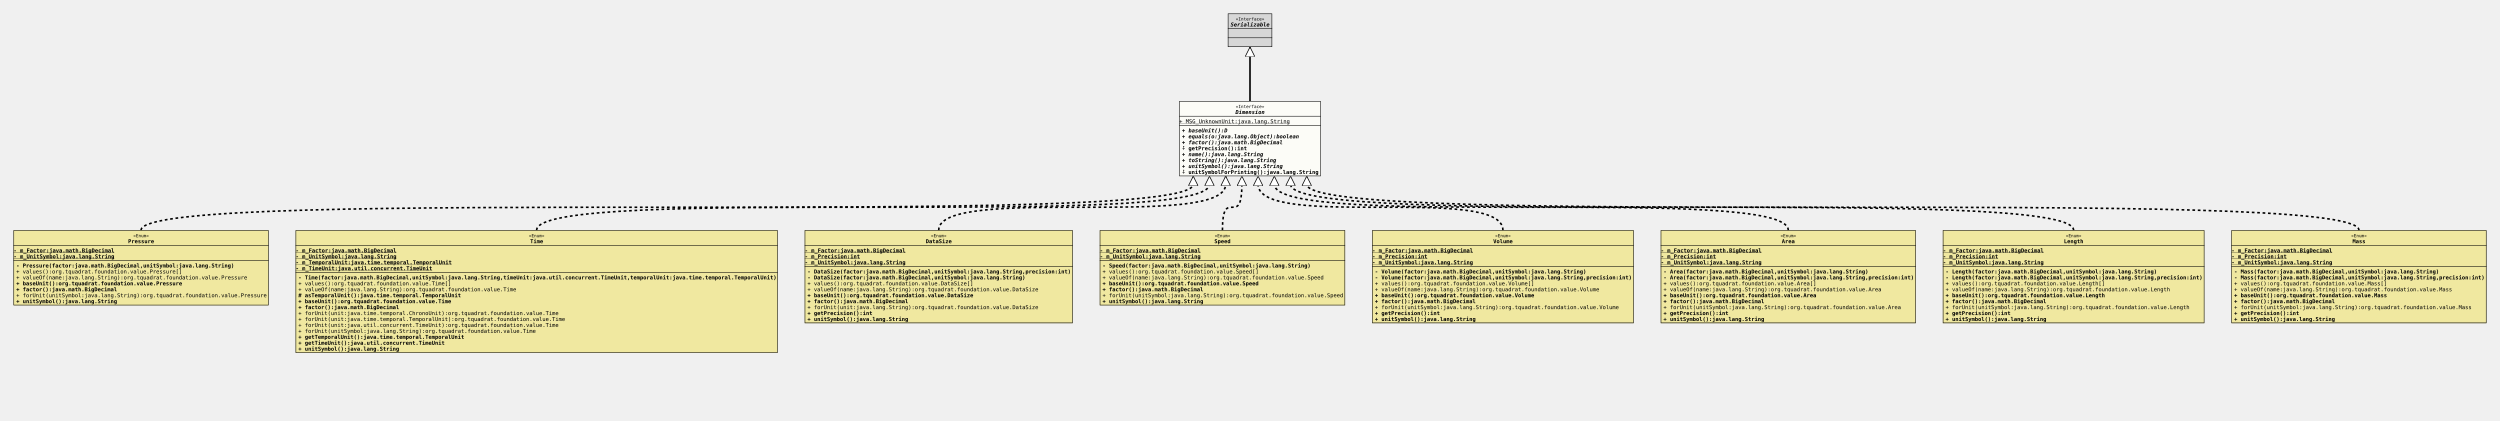
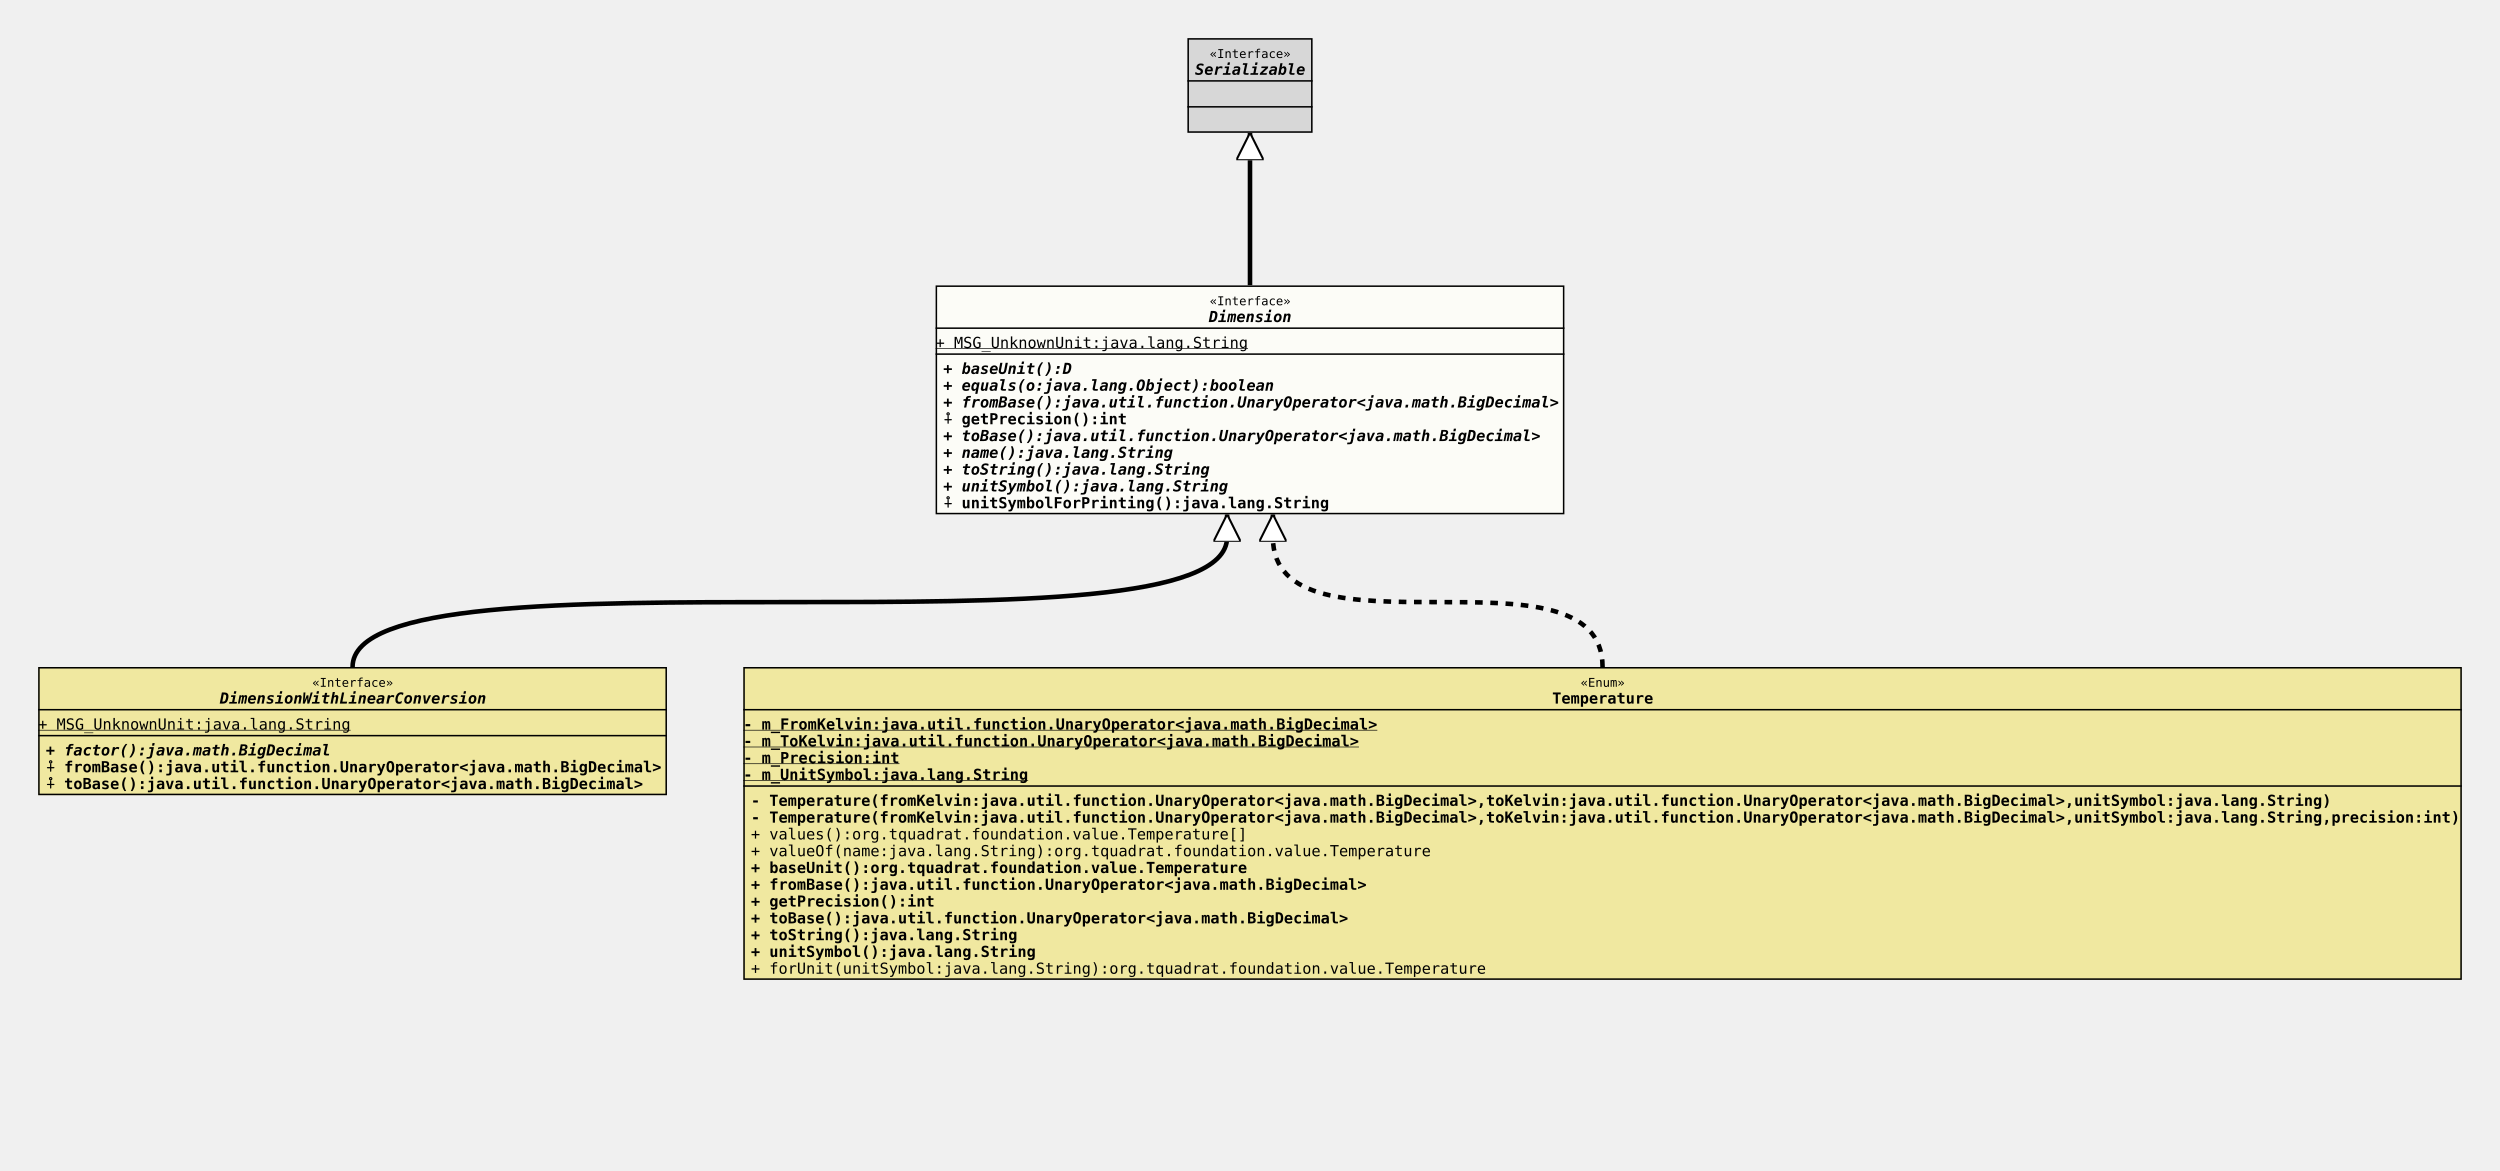
- <svg xmlns="http://www.w3.org/2000/svg" xmlns:xlink="http://www.w3.org/1999/xlink" version="1.1" baseProfile="full" width="4626.000" height="778.000">
+ <svg xmlns="http://www.w3.org/2000/svg" xmlns:xlink="http://www.w3.org/1999/xlink" version="1.1" baseProfile="full" width="1638.000" height="767.000">
  <defs>
    <style>
            line
            {
              stroke: black;
            }
            line.separator
            {
              stroke:       black;
              stroke-width: 1;
            }
            marker
            {
              fill: white;
            }
            path
            {
              fill:   white;
              stroke: black;
            }
            path.implementation
            {
              fill:             none;
              stroke-dasharray: 5,5;
              stroke-width:     3;
            }
            path.inheritance
            {
              fill:         none;
              stroke-width: 3;
            }
            rect
            {
              fill:         none;
              stroke:       black;
              stroke-width: 2;
            }
            rect.externalClass
            {
              fill:         #D0D0D0;
              fill-opacity: 0.8;
            }
            rect.focusClass
            {
              fill:         #FFFFF9;
              fill-opacity: 0.8;
            }
            rect.otherClass
            {
              fill:         #F0E68C;
              fill-opacity: 0.8;
            }
            rect.template
            {
              fill:             #FFFFFF;
              fill-opacity:     1.0;
              stroke-dasharray: 3,3;
            }
            text
            {
              font-family: monospace;
              font-size:   10px;
              font-weight: bold;
            }
            text.abstract
            {
              font-style: italic;
            }
            text.final
            {
              text-decoration: underline;
            }
            text.static
            {
              font-weight: normal;
            }
            text.stereotype
            {
              font-size:   8px;
              font-weight: normal;
            }
            </style>
    <marker id="inheritance" viewBox="0,0,40,40" markerUnits="strokeWidth" refX="40" refY="20" markerWidth="6" markerHeight="6" orient="auto">
      <path d="M40,20 l-40,-20 v40 Z" fill="#ffffff" stroke="#000000" stroke-width="3" />
    </marker>
    <marker id="implementation" viewBox="0,0,40,40" markerUnits="strokeWidth" refX="40" refY="20" markerWidth="6" markerHeight="6" orient="auto">
      <path d="M40,20 l-40,-20 v40 Z" fill="#ffffff" stroke="#000000" stroke-width="3" />
    </marker>
    <clipPath id="ID000001">
-       <rect class="focusClass" height="139.000" width="262.000" x="0.000" y="0.000" />
+       <rect class="focusClass" height="150.000" width="412.000" x="0.000" y="0.000" />
    </clipPath>
    <symbol id="org.tquadrat.foundation.value.api.Dimension">
      <g>
        <g class="focusClass" clip-path="url(#ID000001)">
-           <rect x="0.000" y="0.000" width="262.000" height="139.000" class="focusClass" />
-           <line x1="0.000" y1="28.000" x2="262.000" y2="28.000" class="separator" />
-           <text x="104.600" y="13.000" class="stereotype">«Interface»</text>
-           <text x="104.000" y="24.000" class="abstract">Dimension</text>
-           <line x1="0.000" y1="45.000" x2="262.000" y2="45.000" class="separator" />
+           <rect x="0.000" y="0.000" width="412.000" height="150.000" class="focusClass" />
+           <line x1="0.000" y1="28.000" x2="412.000" y2="28.000" class="separator" />
+           <text x="179.600" y="13.000" class="stereotype">«Interface»</text>
+           <text x="179.000" y="24.000" class="abstract">Dimension</text>
+           <line x1="0.000" y1="45.000" x2="412.000" y2="45.000" class="separator" />
          <text y="41.000" class="static final">+ MSG_UnknownUnit:java.lang.String</text>
          <text x="5.000" y="58.000" class="abstract">+ baseUnit():D</text>
          <text x="5.000" y="69.000" class="abstract">+ equals(o:java.lang.Object):boolean</text>
-           <text x="5.000" y="80.000" class="abstract">+ factor():java.math.BigDecimal</text>
+           <text x="5.000" y="80.000" class="abstract">+ fromBase():java.util.function.UnaryOperator&lt;java.math.BigDecimal&gt;</text>
          <text x="5.000" y="91.000">⨢ getPrecision():int</text>
-           <text x="5.000" y="102.000" class="abstract">+ name():java.lang.String</text>
-           <text x="5.000" y="113.000" class="abstract">+ toString():java.lang.String</text>
-           <text x="5.000" y="124.000" class="abstract">+ unitSymbol():java.lang.String</text>
-           <text x="5.000" y="135.000">⨢ unitSymbolForPrinting():java.lang.String</text>
+           <text x="5.000" y="102.000" class="abstract">+ toBase():java.util.function.UnaryOperator&lt;java.math.BigDecimal&gt;</text>
+           <text x="5.000" y="113.000" class="abstract">+ name():java.lang.String</text>
+           <text x="5.000" y="124.000" class="abstract">+ toString():java.lang.String</text>
+           <text x="5.000" y="135.000" class="abstract">+ unitSymbol():java.lang.String</text>
+           <text x="5.000" y="146.000">⨢ unitSymbolForPrinting():java.lang.String</text>
        </g>
      </g>
    </symbol>
    <clipPath id="ID000002">
-       <rect class="otherClass" height="139.000" width="472.000" x="0.000" y="0.000" />
+       <rect class="otherClass" height="84.000" width="412.000" x="0.000" y="0.000" />
    </clipPath>
-     <symbol id="org.tquadrat.foundation.value.Pressure">
+     <symbol id="org.tquadrat.foundation.value.api.DimensionWithLinearConversion">
      <g>
        <g clip-path="url(#ID000002)">
-           <rect x="0.000" y="0.000" width="472.000" height="139.000" class="otherClass" />
-           <line x1="0.000" y1="28.000" x2="472.000" y2="28.000" class="separator" />
-           <text x="221.600" y="13.000" class="stereotype">«Enum»</text>
-           <text x="212.000" y="24.000">Pressure</text>
-           <line x1="0.000" y1="56.000" x2="472.000" y2="56.000" class="separator" />
-           <text y="41.000" class="final">- m_Factor:java.math.BigDecimal</text>
-           <text y="52.000" class="final">- m_UnitSymbol:java.lang.String</text>
-           <text x="5.000" y="69.000">- Pressure(factor:java.math.BigDecimal,unitSymbol:java.lang.String)</text>
-           <text x="5.000" y="80.000" class="static">+ values():org.tquadrat.foundation.value.Pressure[]</text>
-           <text x="5.000" y="91.000" class="static">+ valueOf(name:java.lang.String):org.tquadrat.foundation.value.Pressure</text>
-           <text x="5.000" y="102.000">+ baseUnit():org.tquadrat.foundation.value.Pressure</text>
-           <text x="5.000" y="113.000">+ factor():java.math.BigDecimal</text>
-           <text x="5.000" y="124.000" class="static">+ forUnit(unitSymbol:java.lang.String):org.tquadrat.foundation.value.Pressure</text>
-           <text x="5.000" y="135.000">+ unitSymbol():java.lang.String</text>
+           <rect x="0.000" y="0.000" width="412.000" height="84.000" class="otherClass" />
+           <line x1="0.000" y1="28.000" x2="412.000" y2="28.000" class="separator" />
+           <text x="179.600" y="13.000" class="stereotype">«Interface»</text>
+           <text x="119.000" y="24.000" class="abstract">DimensionWithLinearConversion</text>
+           <line x1="0.000" y1="45.000" x2="412.000" y2="45.000" class="separator" />
+           <text y="41.000" class="static final">+ MSG_UnknownUnit:java.lang.String</text>
+           <text x="5.000" y="58.000" class="abstract">+ factor():java.math.BigDecimal</text>
+           <text x="5.000" y="69.000">⨢ fromBase():java.util.function.UnaryOperator&lt;java.math.BigDecimal&gt;</text>
+           <text x="5.000" y="80.000">⨢ toBase():java.util.function.UnaryOperator&lt;java.math.BigDecimal&gt;</text>
        </g>
      </g>
    </symbol>
    <clipPath id="ID000003">
-       <rect class="otherClass" height="227.000" width="892.000" x="0.000" y="0.000" />
+       <rect class="otherClass" height="205.000" width="1126.000" x="0.000" y="0.000" />
    </clipPath>
-     <symbol id="org.tquadrat.foundation.value.Time">
+     <symbol id="org.tquadrat.foundation.value.Temperature">
      <g>
        <g clip-path="url(#ID000003)">
-           <rect x="0.000" y="0.000" width="892.000" height="227.000" class="otherClass" />
-           <line x1="0.000" y1="28.000" x2="892.000" y2="28.000" class="separator" />
-           <text x="431.600" y="13.000" class="stereotype">«Enum»</text>
-           <text x="434.000" y="24.000">Time</text>
-           <line x1="0.000" y1="78.000" x2="892.000" y2="78.000" class="separator" />
-           <text y="41.000" class="final">- m_Factor:java.math.BigDecimal</text>
-           <text y="52.000" class="final">- m_UnitSymbol:java.lang.String</text>
-           <text y="63.000" class="final">- m_TemporalUnit:java.time.temporal.TemporalUnit</text>
-           <text y="74.000" class="final">- m_TimeUnit:java.util.concurrent.TimeUnit</text>
-           <text x="5.000" y="91.000">- Time(factor:java.math.BigDecimal,unitSymbol:java.lang.String,timeUnit:java.util.concurrent.TimeUnit,temporalUnit:java.time.temporal.TemporalUnit)</text>
-           <text x="5.000" y="102.000" class="static">+ values():org.tquadrat.foundation.value.Time[]</text>
-           <text x="5.000" y="113.000" class="static">+ valueOf(name:java.lang.String):org.tquadrat.foundation.value.Time</text>
-           <text x="5.000" y="124.000"># asTemporalUnit():java.time.temporal.TemporalUnit</text>
-           <text x="5.000" y="135.000">+ baseUnit():org.tquadrat.foundation.value.Time</text>
-           <text x="5.000" y="146.000">+ factor():java.math.BigDecimal</text>
-           <text x="5.000" y="157.000" class="static">+ forUnit(unit:java.time.temporal.ChronoUnit):org.tquadrat.foundation.value.Time</text>
-           <text x="5.000" y="168.000" class="static">+ forUnit(unit:java.time.temporal.TemporalUnit):org.tquadrat.foundation.value.Time</text>
-           <text x="5.000" y="179.000" class="static">+ forUnit(unit:java.util.concurrent.TimeUnit):org.tquadrat.foundation.value.Time</text>
-           <text x="5.000" y="190.000" class="static">+ forUnit(unitSymbol:java.lang.String):org.tquadrat.foundation.value.Time</text>
-           <text x="5.000" y="201.000">+ getTemporalUnit():java.time.temporal.TemporalUnit</text>
-           <text x="5.000" y="212.000">+ getTimeUnit():java.util.concurrent.TimeUnit</text>
-           <text x="5.000" y="223.000">+ unitSymbol():java.lang.String</text>
+           <rect x="0.000" y="0.000" width="1126.000" height="205.000" class="otherClass" />
+           <line x1="0.000" y1="28.000" x2="1126.000" y2="28.000" class="separator" />
+           <text x="548.600" y="13.000" class="stereotype">«Enum»</text>
+           <text x="530.000" y="24.000">Temperature</text>
+           <line x1="0.000" y1="78.000" x2="1126.000" y2="78.000" class="separator" />
+           <text y="41.000" class="final">- m_FromKelvin:java.util.function.UnaryOperator&lt;java.math.BigDecimal&gt;</text>
+           <text y="52.000" class="final">- m_ToKelvin:java.util.function.UnaryOperator&lt;java.math.BigDecimal&gt;</text>
+           <text y="63.000" class="final">- m_Precision:int</text>
+           <text y="74.000" class="final">- m_UnitSymbol:java.lang.String</text>
+           <text x="5.000" y="91.000">- Temperature(fromKelvin:java.util.function.UnaryOperator&lt;java.math.BigDecimal&gt;,toKelvin:java.util.function.UnaryOperator&lt;java.math.BigDecimal&gt;,unitSymbol:java.lang.String)</text>
+           <text x="5.000" y="102.000">- Temperature(fromKelvin:java.util.function.UnaryOperator&lt;java.math.BigDecimal&gt;,toKelvin:java.util.function.UnaryOperator&lt;java.math.BigDecimal&gt;,unitSymbol:java.lang.String,precision:int)</text>
+           <text x="5.000" y="113.000" class="static">+ values():org.tquadrat.foundation.value.Temperature[]</text>
+           <text x="5.000" y="124.000" class="static">+ valueOf(name:java.lang.String):org.tquadrat.foundation.value.Temperature</text>
+           <text x="5.000" y="135.000">+ baseUnit():org.tquadrat.foundation.value.Temperature</text>
+           <text x="5.000" y="146.000">+ fromBase():java.util.function.UnaryOperator&lt;java.math.BigDecimal&gt;</text>
+           <text x="5.000" y="157.000">+ getPrecision():int</text>
+           <text x="5.000" y="168.000">+ toBase():java.util.function.UnaryOperator&lt;java.math.BigDecimal&gt;</text>
+           <text x="5.000" y="179.000">+ toString():java.lang.String</text>
+           <text x="5.000" y="190.000">+ unitSymbol():java.lang.String</text>
+           <text x="5.000" y="201.000" class="static">+ forUnit(unitSymbol:java.lang.String):org.tquadrat.foundation.value.Temperature</text>
        </g>
      </g>
    </symbol>
    <clipPath id="ID000004">
-       <rect class="otherClass" height="172.000" width="496.000" x="0.000" y="0.000" />
-     </clipPath>
-     <symbol id="org.tquadrat.foundation.value.DataSize">
-       <g>
-         <g clip-path="url(#ID000004)">
-           <rect x="0.000" y="0.000" width="496.000" height="172.000" class="otherClass" />
-           <line x1="0.000" y1="28.000" x2="496.000" y2="28.000" class="separator" />
-           <text x="233.600" y="13.000" class="stereotype">«Enum»</text>
-           <text x="224.000" y="24.000">DataSize</text>
-           <line x1="0.000" y1="67.000" x2="496.000" y2="67.000" class="separator" />
-           <text y="41.000" class="final">- m_Factor:java.math.BigDecimal</text>
-           <text y="52.000" class="final">- m_Precision:int</text>
-           <text y="63.000" class="final">- m_UnitSymbol:java.lang.String</text>
-           <text x="5.000" y="80.000">- DataSize(factor:java.math.BigDecimal,unitSymbol:java.lang.String,precision:int)</text>
-           <text x="5.000" y="91.000">- DataSize(factor:java.math.BigDecimal,unitSymbol:java.lang.String)</text>
-           <text x="5.000" y="102.000" class="static">+ values():org.tquadrat.foundation.value.DataSize[]</text>
-           <text x="5.000" y="113.000" class="static">+ valueOf(name:java.lang.String):org.tquadrat.foundation.value.DataSize</text>
-           <text x="5.000" y="124.000">+ baseUnit():org.tquadrat.foundation.value.DataSize</text>
-           <text x="5.000" y="135.000">+ factor():java.math.BigDecimal</text>
-           <text x="5.000" y="146.000" class="static">+ forUnit(unit:java.lang.String):org.tquadrat.foundation.value.DataSize</text>
-           <text x="5.000" y="157.000">+ getPrecision():int</text>
-           <text x="5.000" y="168.000">+ unitSymbol():java.lang.String</text>
-         </g>
-       </g>
-     </symbol>
-     <clipPath id="ID000005">
-       <rect class="otherClass" height="139.000" width="454.000" x="0.000" y="0.000" />
-     </clipPath>
-     <symbol id="org.tquadrat.foundation.value.Speed">
-       <g>
-         <g clip-path="url(#ID000005)">
-           <rect x="0.000" y="0.000" width="454.000" height="139.000" class="otherClass" />
-           <line x1="0.000" y1="28.000" x2="454.000" y2="28.000" class="separator" />
-           <text x="212.600" y="13.000" class="stereotype">«Enum»</text>
-           <text x="212.000" y="24.000">Speed</text>
-           <line x1="0.000" y1="56.000" x2="454.000" y2="56.000" class="separator" />
-           <text y="41.000" class="final">- m_Factor:java.math.BigDecimal</text>
-           <text y="52.000" class="final">- m_UnitSymbol:java.lang.String</text>
-           <text x="5.000" y="69.000">- Speed(factor:java.math.BigDecimal,unitSymbol:java.lang.String)</text>
-           <text x="5.000" y="80.000" class="static">+ values():org.tquadrat.foundation.value.Speed[]</text>
-           <text x="5.000" y="91.000" class="static">+ valueOf(name:java.lang.String):org.tquadrat.foundation.value.Speed</text>
-           <text x="5.000" y="102.000">+ baseUnit():org.tquadrat.foundation.value.Speed</text>
-           <text x="5.000" y="113.000">+ factor():java.math.BigDecimal</text>
-           <text x="5.000" y="124.000" class="static">+ forUnit(unitSymbol:java.lang.String):org.tquadrat.foundation.value.Speed</text>
-           <text x="5.000" y="135.000">+ unitSymbol():java.lang.String</text>
-         </g>
-       </g>
-     </symbol>
-     <clipPath id="ID000006">
-       <rect class="otherClass" height="172.000" width="484.000" x="0.000" y="0.000" />
-     </clipPath>
-     <symbol id="org.tquadrat.foundation.value.Volume">
-       <g>
-         <g clip-path="url(#ID000006)">
-           <rect x="0.000" y="0.000" width="484.000" height="172.000" class="otherClass" />
-           <line x1="0.000" y1="28.000" x2="484.000" y2="28.000" class="separator" />
-           <text x="227.600" y="13.000" class="stereotype">«Enum»</text>
-           <text x="224.000" y="24.000">Volume</text>
-           <line x1="0.000" y1="67.000" x2="484.000" y2="67.000" class="separator" />
-           <text y="41.000" class="final">- m_Factor:java.math.BigDecimal</text>
-           <text y="52.000" class="final">- m_Precision:int</text>
-           <text y="63.000" class="final">- m_UnitSymbol:java.lang.String</text>
-           <text x="5.000" y="80.000">- Volume(factor:java.math.BigDecimal,unitSymbol:java.lang.String)</text>
-           <text x="5.000" y="91.000">- Volume(factor:java.math.BigDecimal,unitSymbol:java.lang.String,precision:int)</text>
-           <text x="5.000" y="102.000" class="static">+ values():org.tquadrat.foundation.value.Volume[]</text>
-           <text x="5.000" y="113.000" class="static">+ valueOf(name:java.lang.String):org.tquadrat.foundation.value.Volume</text>
-           <text x="5.000" y="124.000">+ baseUnit():org.tquadrat.foundation.value.Volume</text>
-           <text x="5.000" y="135.000">+ factor():java.math.BigDecimal</text>
-           <text x="5.000" y="146.000" class="static">+ forUnit(unitSymbol:java.lang.String):org.tquadrat.foundation.value.Volume</text>
-           <text x="5.000" y="157.000">+ getPrecision():int</text>
-           <text x="5.000" y="168.000">+ unitSymbol():java.lang.String</text>
-         </g>
-       </g>
-     </symbol>
-     <clipPath id="ID000007">
-       <rect class="otherClass" height="172.000" width="472.000" x="0.000" y="0.000" />
-     </clipPath>
-     <symbol id="org.tquadrat.foundation.value.Area">
-       <g>
-         <g clip-path="url(#ID000007)">
-           <rect x="0.000" y="0.000" width="472.000" height="172.000" class="otherClass" />
-           <line x1="0.000" y1="28.000" x2="472.000" y2="28.000" class="separator" />
-           <text x="221.600" y="13.000" class="stereotype">«Enum»</text>
-           <text x="224.000" y="24.000">Area</text>
-           <line x1="0.000" y1="67.000" x2="472.000" y2="67.000" class="separator" />
-           <text y="41.000" class="final">- m_Factor:java.math.BigDecimal</text>
-           <text y="52.000" class="final">- m_Precision:int</text>
-           <text y="63.000" class="final">- m_UnitSymbol:java.lang.String</text>
-           <text x="5.000" y="80.000">- Area(factor:java.math.BigDecimal,unitSymbol:java.lang.String)</text>
-           <text x="5.000" y="91.000">- Area(factor:java.math.BigDecimal,unitSymbol:java.lang.String,precision:int)</text>
-           <text x="5.000" y="102.000" class="static">+ values():org.tquadrat.foundation.value.Area[]</text>
-           <text x="5.000" y="113.000" class="static">+ valueOf(name:java.lang.String):org.tquadrat.foundation.value.Area</text>
-           <text x="5.000" y="124.000">+ baseUnit():org.tquadrat.foundation.value.Area</text>
-           <text x="5.000" y="135.000">+ factor():java.math.BigDecimal</text>
-           <text x="5.000" y="146.000" class="static">+ forUnit(unitSymbol:java.lang.String):org.tquadrat.foundation.value.Area</text>
-           <text x="5.000" y="157.000">+ getPrecision():int</text>
-           <text x="5.000" y="168.000">+ unitSymbol():java.lang.String</text>
-         </g>
-       </g>
-     </symbol>
-     <clipPath id="ID000008">
-       <rect class="otherClass" height="172.000" width="484.000" x="0.000" y="0.000" />
-     </clipPath>
-     <symbol id="org.tquadrat.foundation.value.Length">
-       <g>
-         <g clip-path="url(#ID000008)">
-           <rect x="0.000" y="0.000" width="484.000" height="172.000" class="otherClass" />
-           <line x1="0.000" y1="28.000" x2="484.000" y2="28.000" class="separator" />
-           <text x="227.600" y="13.000" class="stereotype">«Enum»</text>
-           <text x="224.000" y="24.000">Length</text>
-           <line x1="0.000" y1="67.000" x2="484.000" y2="67.000" class="separator" />
-           <text y="41.000" class="final">- m_Factor:java.math.BigDecimal</text>
-           <text y="52.000" class="final">- m_Precision:int</text>
-           <text y="63.000" class="final">- m_UnitSymbol:java.lang.String</text>
-           <text x="5.000" y="80.000">- Length(factor:java.math.BigDecimal,unitSymbol:java.lang.String)</text>
-           <text x="5.000" y="91.000">- Length(factor:java.math.BigDecimal,unitSymbol:java.lang.String,precision:int)</text>
-           <text x="5.000" y="102.000" class="static">+ values():org.tquadrat.foundation.value.Length[]</text>
-           <text x="5.000" y="113.000" class="static">+ valueOf(name:java.lang.String):org.tquadrat.foundation.value.Length</text>
-           <text x="5.000" y="124.000">+ baseUnit():org.tquadrat.foundation.value.Length</text>
-           <text x="5.000" y="135.000">+ factor():java.math.BigDecimal</text>
-           <text x="5.000" y="146.000" class="static">+ forUnit(unitSymbol:java.lang.String):org.tquadrat.foundation.value.Length</text>
-           <text x="5.000" y="157.000">+ getPrecision():int</text>
-           <text x="5.000" y="168.000">+ unitSymbol():java.lang.String</text>
-         </g>
-       </g>
-     </symbol>
-     <clipPath id="ID000009">
-       <rect class="otherClass" height="172.000" width="472.000" x="0.000" y="0.000" />
-     </clipPath>
-     <symbol id="org.tquadrat.foundation.value.Mass">
-       <g>
-         <g clip-path="url(#ID000009)">
-           <rect x="0.000" y="0.000" width="472.000" height="172.000" class="otherClass" />
-           <line x1="0.000" y1="28.000" x2="472.000" y2="28.000" class="separator" />
-           <text x="221.600" y="13.000" class="stereotype">«Enum»</text>
-           <text x="224.000" y="24.000">Mass</text>
-           <line x1="0.000" y1="67.000" x2="472.000" y2="67.000" class="separator" />
-           <text y="41.000" class="final">- m_Factor:java.math.BigDecimal</text>
-           <text y="52.000" class="final">- m_Precision:int</text>
-           <text y="63.000" class="final">- m_UnitSymbol:java.lang.String</text>
-           <text x="5.000" y="80.000">- Mass(factor:java.math.BigDecimal,unitSymbol:java.lang.String)</text>
-           <text x="5.000" y="91.000">- Mass(factor:java.math.BigDecimal,unitSymbol:java.lang.String,precision:int)</text>
-           <text x="5.000" y="102.000" class="static">+ values():org.tquadrat.foundation.value.Mass[]</text>
-           <text x="5.000" y="113.000" class="static">+ valueOf(name:java.lang.String):org.tquadrat.foundation.value.Mass</text>
-           <text x="5.000" y="124.000">+ baseUnit():org.tquadrat.foundation.value.Mass</text>
-           <text x="5.000" y="135.000">+ factor():java.math.BigDecimal</text>
-           <text x="5.000" y="146.000" class="static">+ forUnit(unitSymbol:java.lang.String):org.tquadrat.foundation.value.Mass</text>
-           <text x="5.000" y="157.000">+ getPrecision():int</text>
-           <text x="5.000" y="168.000">+ unitSymbol():java.lang.String</text>
-         </g>
-       </g>
-     </symbol>
-     <clipPath id="ID000010">
      <rect class="externalClass" height="62.000" width="82.000" x="0.000" y="0.000" />
    </clipPath>
    <symbol id="java.io.Serializable">
      <g>
-         <g clip-path="url(#ID000010)">
+         <g clip-path="url(#ID000004)">
          <rect x="0.000" y="0.000" width="82.000" height="62.000" class="externalClass" />
          <line x1="0.000" y1="28.000" x2="82.000" y2="28.000" class="separator" />
          <text x="14.600" y="13.000" class="stereotype">«Interface»</text>
          <text x="5.000" y="24.000" class="abstract">Serializable</text>
          <line x1="0.000" y1="45.000" x2="82.000" y2="45.000" class="separator" />
          <text x="5.000" y="41.000" />
          <text x="5.000" y="58.000" />
        </g>
      </g>
    </symbol>
  </defs>
-   <path class="implementation" d="M261.000,426.000 c0.000,-85.000,1947.000,0.000,1947.000,-85.000 v-15" marker-end="url(#implementation)" />
-   <path class="implementation" d="M993.000,426.000 c0.000,-85.000,1245.000,0.000,1245.000,-85.000 v-15" marker-end="url(#implementation)" />
-   <path class="implementation" d="M1737.000,426.000 c0.000,-85.000,531.000,0.000,531.000,-85.000 v-15" marker-end="url(#implementation)" />
-   <path class="implementation" d="M2262.000,426.000 c0.000,-85.000,36.000,0.000,36.000,-85.000 v-15" marker-end="url(#implementation)" />
-   <path class="implementation" d="M2781.000,426.000 c0.000,-85.000,-453.000,0.000,-453.000,-85.000 v-15" marker-end="url(#implementation)" />
-   <path class="implementation" d="M3309.000,426.000 c0.000,-85.000,-951.000,0.000,-951.000,-85.000 v-15" marker-end="url(#implementation)" />
-   <path class="implementation" d="M3837.000,426.000 c0.000,-85.000,-1449.000,0.000,-1449.000,-85.000 v-15" marker-end="url(#implementation)" />
-   <path class="implementation" d="M4365.000,426.000 c0.000,-85.000,-1947.000,0.000,-1947.000,-85.000 v-15" marker-end="url(#implementation)" />
-   <path class="inheritance" d="M2313.000,187.000 L2313.000,87.000" marker-end="url(#inheritance)" />
-   <use x="2272.000" y="25.000" xlink:href="#java.io.Serializable" />
-   <use x="2182.000" y="187.000" xlink:href="#org.tquadrat.foundation.value.api.Dimension" />
-   <use x="25.000" y="426.000" xlink:href="#org.tquadrat.foundation.value.Pressure" />
-   <use x="547.000" y="426.000" xlink:href="#org.tquadrat.foundation.value.Time" />
-   <use x="1489.000" y="426.000" xlink:href="#org.tquadrat.foundation.value.DataSize" />
-   <use x="2035.000" y="426.000" xlink:href="#org.tquadrat.foundation.value.Speed" />
-   <use x="2539.000" y="426.000" xlink:href="#org.tquadrat.foundation.value.Volume" />
-   <use x="3073.000" y="426.000" xlink:href="#org.tquadrat.foundation.value.Area" />
-   <use x="3595.000" y="426.000" xlink:href="#org.tquadrat.foundation.value.Length" />
-   <use x="4129.000" y="426.000" xlink:href="#org.tquadrat.foundation.value.Mass" />
+   <path class="inheritance" d="M231.000,437.000 c0.000,-85.000,573.000,0.000,573.000,-85.000 v-15" marker-end="url(#inheritance)" />
+   <path class="implementation" d="M1050.000,437.000 c0.000,-85.000,-216.000,0.000,-216.000,-85.000 v-15" marker-end="url(#implementation)" />
+   <path class="inheritance" d="M819.000,187.000 L819.000,87.000" marker-end="url(#inheritance)" />
+   <use x="778.000" y="25.000" xlink:href="#java.io.Serializable" />
+   <use x="613.000" y="187.000" xlink:href="#org.tquadrat.foundation.value.api.Dimension" />
+   <use x="25.000" y="437.000" xlink:href="#org.tquadrat.foundation.value.api.DimensionWithLinearConversion" />
+   <use x="487.000" y="437.000" xlink:href="#org.tquadrat.foundation.value.Temperature" />
</svg>
